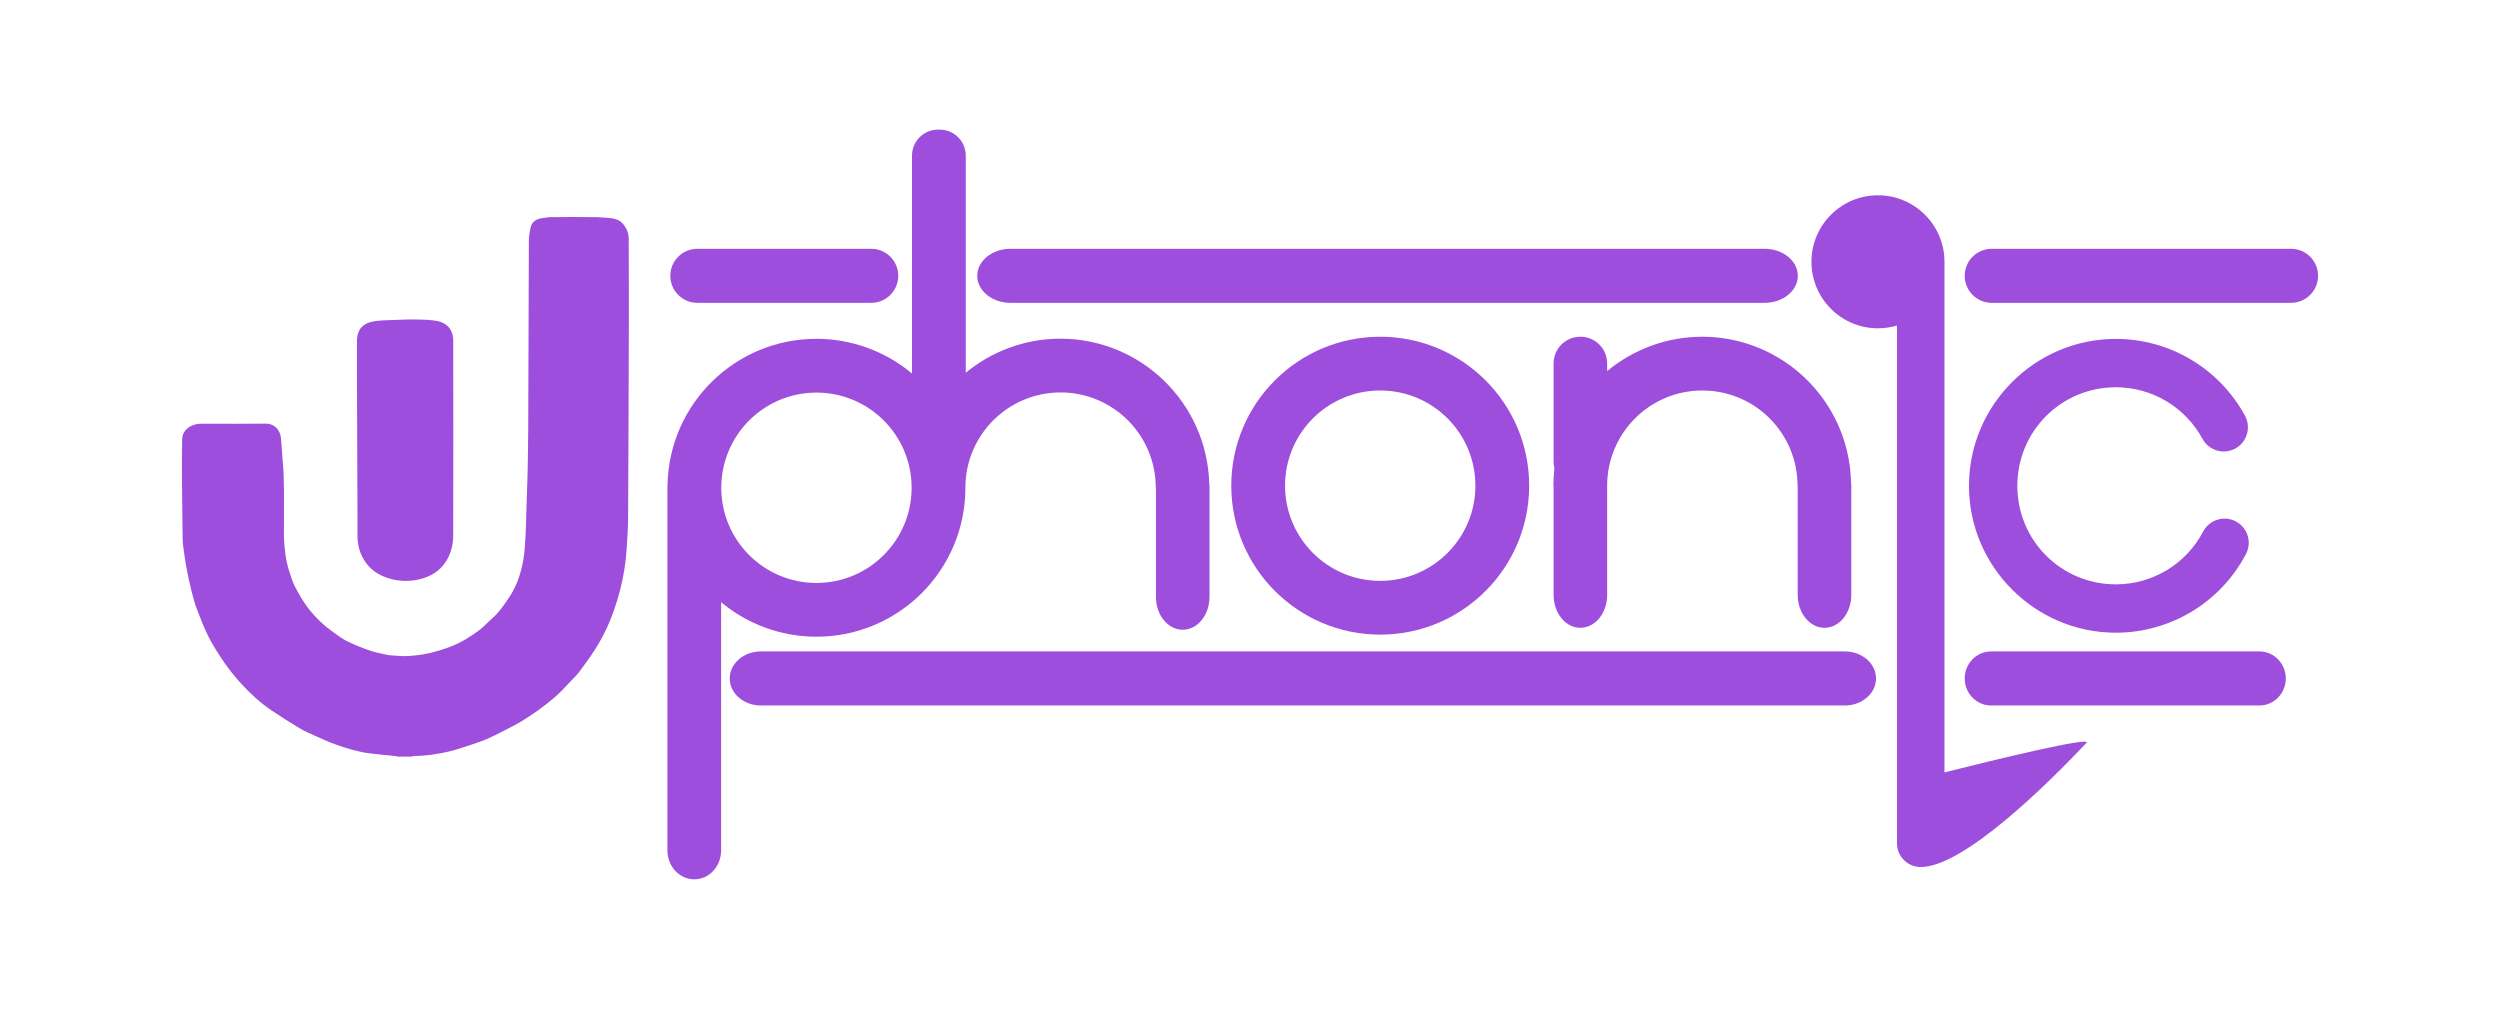
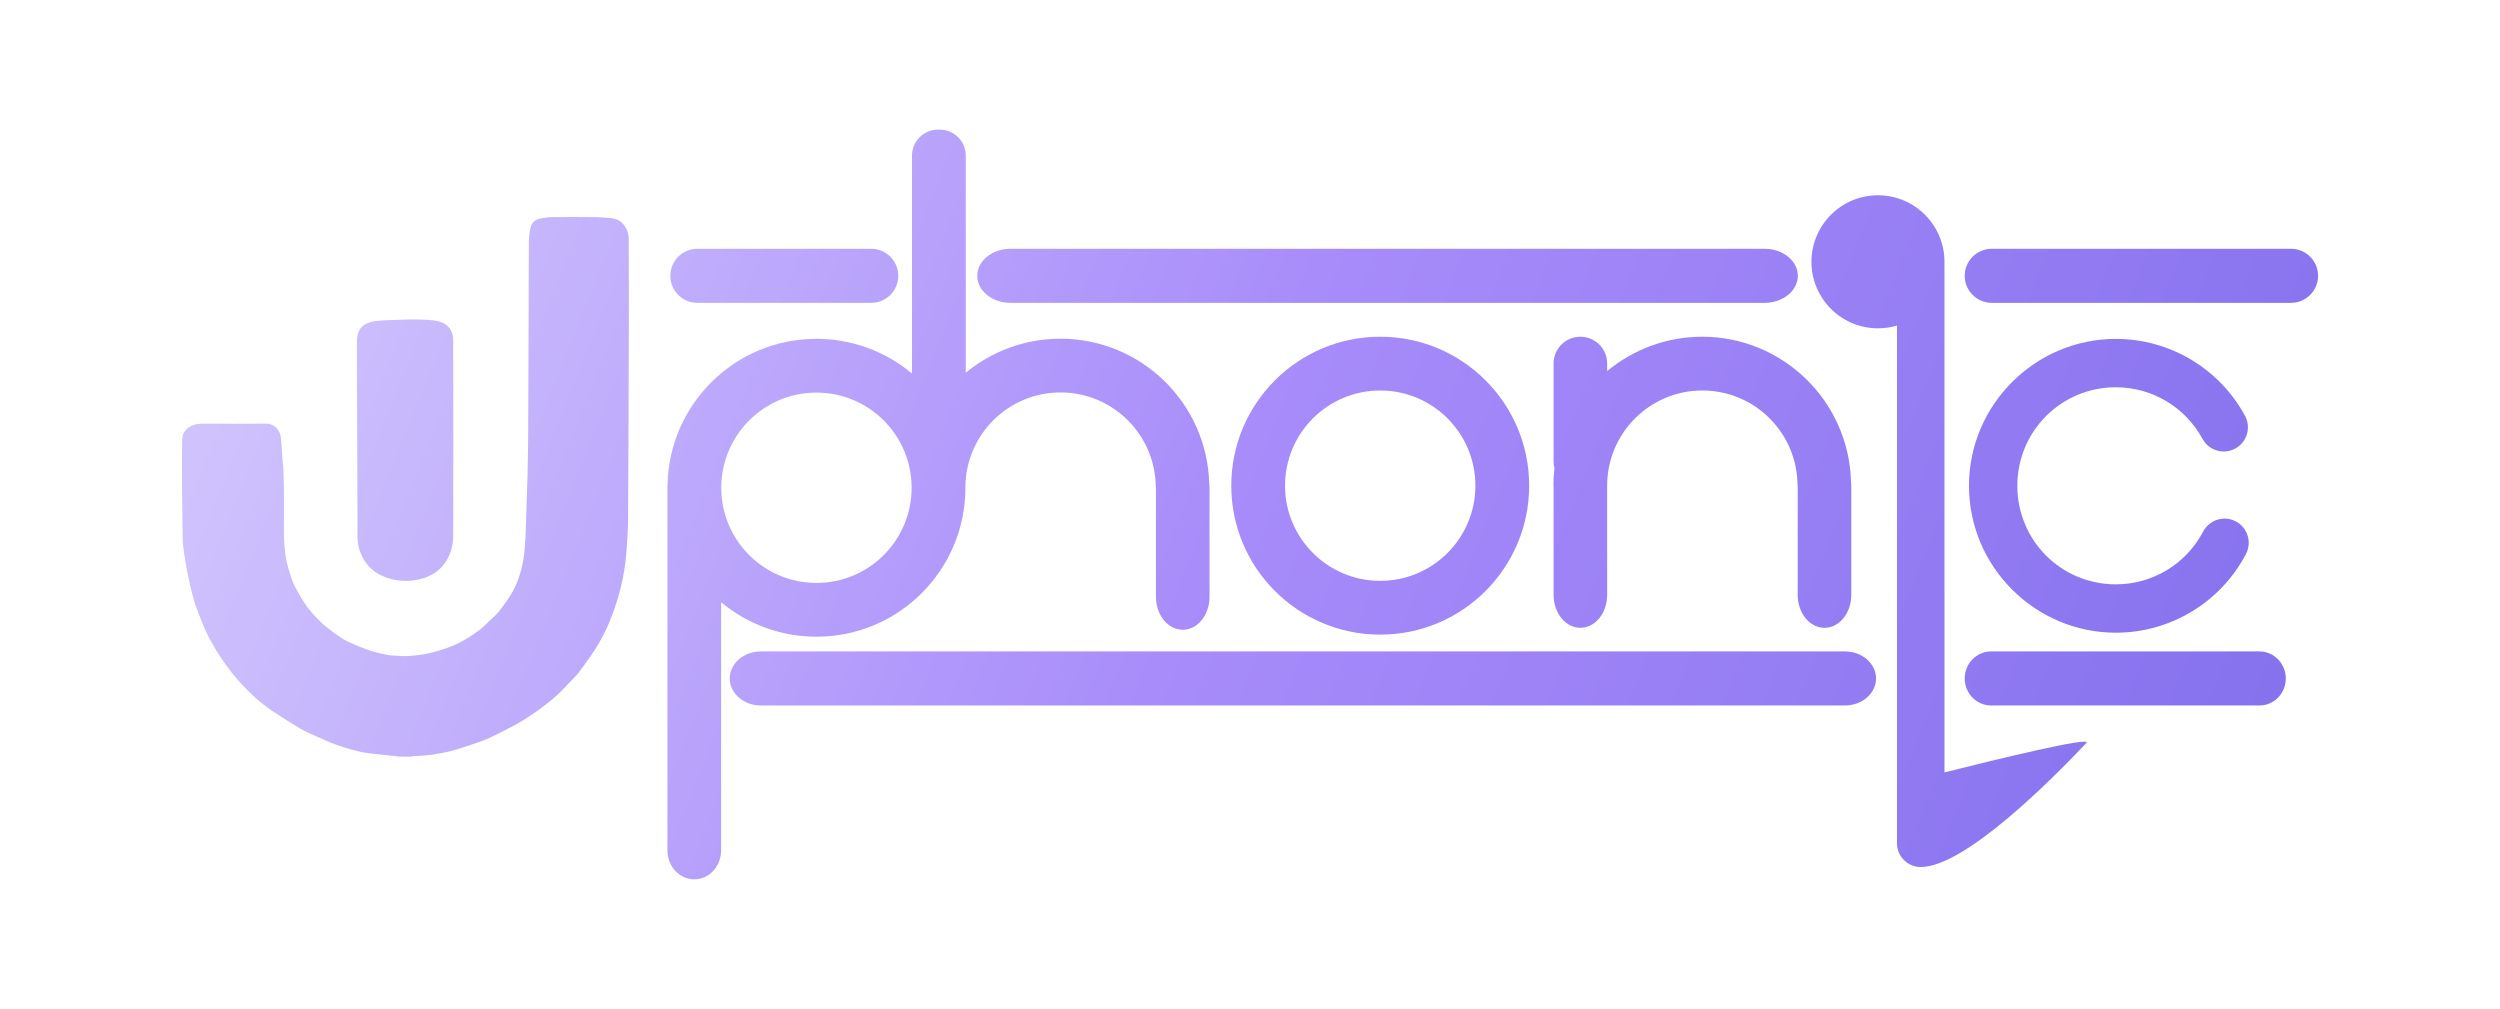
<svg xmlns="http://www.w3.org/2000/svg" width="100%" height="100%" viewBox="0 0 726 293" version="1.1" xml:space="preserve" style="fill-rule:evenodd;clip-rule:evenodd;stroke-linecap:round;stroke-linejoin:round;stroke-miterlimit:1.5;" id="svg12">
  <defs id="defs12">
-         
-     
-         
-     
-         
-     
-         
-     
-         
-     
-         
-     </defs>
-   <g fill="#9D4EDD" id="g1" transform="translate(0.8901409,-0.9256415)">
+     <linearGradient id="uphGradient" gradientUnits="userSpaceOnUse" x1="0" y1="0" x2="726" y2="293">
+       <stop offset="0" stop-color="#DDD6FE" />
+       <stop offset="0.5" stop-color="#A78BFA" />
+       <stop offset="1" stop-color="#7C6AEA" />
+     </linearGradient>
+   </defs>
+   <g fill="url(#uphGradient)" id="g1" transform="translate(0.8901409,-0.9256415)">
    <path d="m 556.89,252.708 c -3.805,0 -6.896,-3.089 -6.896,-6.896 V 95.465 c -1.75,0.523 -3.605,0.803 -5.524,0.803 -10.66,0 -19.316,-8.654 -19.316,-19.316 0,-10.66 8.655,-19.315 19.316,-19.315 10.66,0 19.316,8.654 19.316,19.315 V 83.848 225.229 c 13.773,-3.459 43.21,-10.667 41.204,-8.542 -10.49,11.111 -35.422,36.021 -48.1,36.021 z" id="path2" style="stroke-width:1.049" />
-     <path d="m 655.232,190.098 c 4.234,0 7.672,3.518 7.672,7.851 0,4.334 -3.438,7.851 -7.672,7.851 h -77.9 c -4.235,0 -7.672,-3.518 -7.672,-7.851 0,-4.334 3.437,-7.851 7.672,-7.851 z" id="path7" style="fill:#9D4EDD;stroke-width:1.267" />
+     <path d="m 655.232,190.098 c 4.234,0 7.672,3.518 7.672,7.851 0,4.334 -3.438,7.851 -7.672,7.851 h -77.9 c -4.235,0 -7.672,-3.518 -7.672,-7.851 0,-4.334 3.437,-7.851 7.672,-7.851 z" id="path7" style="fill:url(#uphGradient);stroke-width:1.267" />
    <path d="m 534.868,190.098 c 4.989,0 9.043,3.518 9.043,7.851 0,4.334 -4.054,7.851 -9.043,7.851 h -314.805 c -4.994,0 -9.043,-3.518 -9.043,-7.851 0,-4.334 4.049,-7.851 9.043,-7.851 z" id="path8" style="stroke-width:2.393" />
    <path d="m 664.425,73.172 c 4.334,0 7.852,3.518 7.852,7.851 0,4.334 -3.518,7.851 -7.852,7.851 h -86.914 c -4.334,0 -7.85,-3.518 -7.85,-7.851 0,-4.334 3.517,-7.851 7.85,-7.851 z" id="path9" style="stroke-width:1.329" />
    <path d="m 511.539,73.172 c 5.332,0 9.663,3.518 9.663,7.851 0,4.334 -4.331,7.851 -9.663,7.851 H 292.56 c -5.332,0 -9.66,-3.518 -9.66,-7.851 0,-4.334 4.327,-7.851 9.66,-7.851 z" id="path10" style="stroke-width:2.025" />
    <path d="m 252.112,73.172 c 4.333,0 7.851,3.518 7.851,7.851 0,4.334 -3.519,7.851 -7.851,7.851 h -50.494 c -4.334,0 -7.851,-3.518 -7.851,-7.851 0,-4.334 3.518,-7.851 7.851,-7.851 z" id="path11" style="stroke-width:1.067" />
-     <path id="circle16" style="clip-rule:evenodd;fill:#9D4EDD;fill-opacity:1;fill-rule:evenodd;stroke-width:31.93;stroke-linecap:round;stroke-linejoin:round;stroke-miterlimit:1.5" d="m 399.926,98.712 a 43.253,43.253 0 0 0 -43.252,43.254 43.253,43.253 0 0 0 43.252,43.252 43.253,43.253 0 0 0 43.254,-43.252 43.253,43.253 0 0 0 -43.254,-43.254 z m 0,15.613 a 27.64,27.64 0 0 1 27.641,27.641 27.64,27.64 0 0 1 -27.641,27.639 27.64,27.64 0 0 1 -27.639,-27.639 27.64,27.64 0 0 1 27.639,-27.641 z" />
-     <path id="path17-2" style="clip-rule:evenodd;fill:#9D4EDD;fill-opacity:1;fill-rule:evenodd;stroke-width:31.93;stroke-linecap:round;stroke-linejoin:round;stroke-miterlimit:1.5" d="m 271.53,38.566 c -4.198,0 -7.576,3.381 -7.576,7.578 V 109.393 A 43.253,43.253 0 0 0 236.206,99.32 43.253,43.253 0 0 0 192.964,141.629 c -0.022,0.258 -0.033,0.519 -0.033,0.783 v 105.455 c 0,4.664 3.478,8.418 7.797,8.418 4.319,0 7.795,-3.754 7.795,-8.418 v -72.062 a 43.253,43.253 0 0 0 27.684,10.021 43.253,43.253 0 0 0 43.254,-43.252 h 0.002 0.002 l 0.002,-0.002 v -0.002 -0.002 -0.002 c -5.3e-4,-0.007 -0.004,-0.021 -0.006,-0.029 -1e-4,-9.7e-4 10e-6,-0.003 0,-0.004 -5e-4,-15.266 12.375,-27.641 27.641,-27.641 15.265,5.7e-4 27.639,12.376 27.639,27.641 h 0.053 c -4e-5,0.014 0,0.027 0,0.041 v 31.654 c 0,5.306 3.471,9.578 7.781,9.578 4.311,0 7.779,-4.272 7.779,-9.578 v -31.654 c 0,-0.467 -0.034,-0.921 -0.086,-1.369 -0.716,-23.334 -19.821,-41.89 -43.166,-41.926 -10.462,-1.5e-4 -20.055,3.715 -27.535,9.896 V 46.144 c 0,-4.198 -3.381,-7.578 -7.578,-7.578 z M 236.206,114.934 A 27.64,27.64 0 0 1 263.847,142.574 27.64,27.64 0 0 1 236.206,170.213 27.64,27.64 0 0 1 208.567,142.574 27.64,27.64 0 0 1 236.206,114.934 Z" />
-     <path id="path18" style="clip-rule:evenodd;fill:#9D4EDD;fill-opacity:1;fill-rule:evenodd;stroke-width:31.93;stroke-linecap:round;stroke-linejoin:round;stroke-miterlimit:1.5" d="m 458.049,98.712 c -4.31,0 -7.779,3.471 -7.779,7.781 v 28.437 c 0,0.677 0.085,1.332 0.246,1.957 a 43.253,43.253 0 0 0 -0.299,5.078 h 0.053 c -5e-5,0.014 0,0.027 0,0.041 v 31.654 c 0,5.306 3.471,9.578 7.781,9.578 4.311,0 7.779,-4.272 7.779,-9.578 v -31.654 c 0,-0.014 5e-5,-0.027 0,-0.041 a 27.64,27.64 0 0 1 27.641,-27.641 27.64,27.64 0 0 1 27.639,27.641 h 0.053 c -4e-5,0.014 0,0.027 0,0.041 v 31.654 c 0,5.306 3.471,9.578 7.781,9.578 4.311,0 7.779,-4.272 7.779,-9.578 v -31.654 c 0,-0.467 -0.034,-0.921 -0.086,-1.369 a 43.253,43.253 0 0 0 -43.166,-41.926 43.253,43.253 0 0 0 -27.641,9.984 v -2.203 c 0,-4.31 -3.471,-7.781 -7.781,-7.781 z" />
-     <path style="baseline-shift:baseline;display:inline;overflow:visible;vector-effect:none;fill:#9D4EDD;enable-background:accumulate;stop-color:#000000" d="m 613.559,99.344 c -23.477,2.5e-4 -42.659,19.185 -42.658,42.662 4e-4,23.477 19.182,42.658 42.658,42.658 15.921,-5e-5 30.459,-8.877 37.781,-22.846 a 7.022,7.022 0 0 0 -2.959,-9.48 7.022,7.022 0 0 0 -9.48,2.959 c -4.914,9.374 -14.634,15.322 -25.342,15.322 -15.886,-1.6e-4 -28.613,-12.727 -28.613,-28.613 a 7.023,7.023 0 0 0 0,-0.002 c -7e-4,-15.887 12.726,-28.615 28.613,-28.615 10.575,-4e-5 20.183,5.802 25.152,14.971 a 7.022,7.022 0 0 0 9.521,2.828 7.022,7.022 0 0 0 2.826,-9.521 C 643.652,108.001 629.283,99.344 613.559,99.344 Z" id="path13-7-1" />
-     <path fill="#9D4EDD" opacity="1" stroke="none" d="m 114.617,220.647 c -0.271,-0.055 -0.466,-0.139 -0.669,-0.16 -2.518,-0.267 -5.043,-0.477 -7.554,-0.797 -3.36,-0.428 -6.588,-1.432 -9.766,-2.553 -2.003,-0.707 -3.943,-1.599 -5.885,-2.468 -1.566,-0.7 -3.156,-1.383 -4.625,-2.26 -2.757,-1.647 -5.469,-3.374 -8.133,-5.167 -3.32,-2.235 -6.254,-4.947 -8.939,-7.896 -1.741,-1.912 -3.372,-3.95 -4.843,-6.076 -1.643,-2.375 -3.204,-4.834 -4.515,-7.402 -1.33,-2.605 -2.384,-5.361 -3.421,-8.103 -0.673,-1.78 -1.164,-3.638 -1.619,-5.49 -0.55,-2.239 -1.021,-4.499 -1.442,-6.766 -0.359,-1.932 -0.62,-3.884 -0.883,-5.832 -0.111,-0.825 -0.155,-1.664 -0.166,-2.498 -0.078,-5.524 -0.164,-11.047 -0.2,-16.572 -0.026,-4.003 -0.017,-8.007 0.052,-12.009 0.031,-1.783 0.9,-3.081 2.541,-3.939 1.049,-0.548 2.106,-0.683 3.231,-0.683 6.198,7.6e-4 12.396,0.041 18.594,-0.019 2.463,-0.024 4.06,1.884 4.3,4.006 0.247,2.174 0.296,4.37 0.505,6.549 0.571,5.931 0.359,11.877 0.396,17.818 0.011,1.709 -0.064,3.421 0.016,5.126 0.151,3.249 0.549,6.471 1.58,9.575 0.485,1.459 0.92,2.961 1.625,4.314 1.037,1.99 2.183,3.946 3.493,5.765 1.125,1.562 2.472,2.986 3.854,4.335 1.181,1.154 2.511,2.17 3.848,3.146 1.307,0.955 2.635,1.934 4.084,2.631 2.144,1.032 4.372,1.913 6.623,2.689 1.581,0.545 3.255,0.822 4.896,1.185 0.537,0.119 1.096,0.163 1.648,0.19 1.492,0.073 2.994,0.248 4.476,0.145 1.987,-0.138 3.991,-0.357 5.928,-0.801 2.197,-0.504 4.376,-1.174 6.478,-1.991 2.97,-1.154 5.673,-2.844 8.215,-4.758 0.981,-0.739 1.836,-1.646 2.734,-2.491 0.927,-0.872 1.923,-1.69 2.732,-2.661 1.102,-1.323 2.101,-2.74 3.062,-4.171 1.687,-2.513 2.841,-5.246 3.606,-8.197 0.511,-1.97 0.826,-3.937 0.986,-5.945 0.13,-1.633 0.241,-3.268 0.317,-4.904 0.082,-1.75 0.113,-3.502 0.166,-5.253 0.052,-1.7 0.104,-3.4 0.158,-5.1 0.08,-2.538 0.189,-5.075 0.237,-7.613 0.079,-4.132 0.155,-8.265 0.17,-12.398 0.065,-18.047 0.096,-36.093 0.181,-54.14 0.006,-1.386 0.228,-2.797 0.547,-4.149 0.395,-1.674 1.757,-2.335 3.324,-2.6 0.715,-0.121 1.447,-0.141 2.194,-0.269 4.618,-0.063 9.213,-0.063 13.903,9.11e-4 1.356,0.129 2.624,0.13 3.876,0.277 1.286,0.151 2.552,0.59 3.409,1.568 1.082,1.234 1.742,2.726 1.745,4.431 0.016,8.109 0.063,16.217 0.042,24.326 -0.049,18.862 -0.116,37.724 -0.218,56.586 -0.016,2.979 -0.21,5.959 -0.406,8.934 -0.131,1.996 -0.335,3.994 -0.642,5.97 -0.308,1.987 -0.711,3.966 -1.207,5.915 -0.523,2.058 -1.131,4.102 -1.838,6.104 -0.692,1.958 -1.467,3.897 -2.368,5.766 -0.937,1.943 -1.974,3.852 -3.139,5.666 -1.434,2.234 -3.005,4.384 -4.598,6.509 -0.758,1.011 -1.689,1.896 -2.569,2.812 -1.337,1.394 -2.627,2.845 -4.066,4.126 -1.625,1.447 -3.352,2.789 -5.109,4.074 -1.632,1.194 -3.325,2.315 -5.06,3.353 -1.688,1.01 -3.451,1.897 -5.203,2.797 -1.581,0.812 -3.166,1.622 -4.794,2.331 -1.32,0.575 -2.694,1.034 -4.064,1.483 -2.242,0.736 -4.469,1.552 -6.759,2.098 -3.463,0.826 -6.988,1.336 -10.565,1.374 -0.149,0.002 -0.297,0.103 -0.446,0.158 -1.33,0 -2.659,0 -4.061,0 z" id="path2-0" style="stroke-width:0.153" />
-     <path fill="#9D4EDD" opacity="1" stroke="none" d="m 102.769,108.922 c -2e-5,-3.086 -0.029,-6.097 0.009,-9.106 0.026,-2.072 0.73,-3.889 2.661,-4.868 0.961,-0.487 2.102,-0.724 3.186,-0.842 1.77,-0.192 3.559,-0.205 5.341,-0.273 1.749,-0.067 3.499,-0.161 5.248,-0.146 1.826,0.016 3.66,0.065 5.473,0.258 1.12,0.119 2.315,0.338 3.287,0.862 1.905,1.028 2.748,2.88 2.752,4.97 0.034,18.901 0.042,37.803 -0.006,56.704 -0.008,2.857 -0.743,5.595 -2.438,7.98 -1.517,2.135 -3.567,3.494 -6.057,4.327 -1.73,0.579 -3.487,0.818 -5.267,0.821 -2.719,0.005 -5.34,-0.621 -7.743,-1.9 -1.886,-1.004 -3.368,-2.474 -4.486,-4.345 -1.32,-2.21 -1.835,-4.577 -1.807,-7.11 0.018,-1.658 0.009,-3.316 0.003,-4.974 -0.051,-14.094 -0.105,-28.188 -0.158,-42.358 z" id="path4" style="stroke-width:0.153" />
+     <path id="circle16" style="clip-rule:evenodd;fill:url(#uphGradient);fill-opacity:1;fill-rule:evenodd;stroke-width:31.93;stroke-linecap:round;stroke-linejoin:round;stroke-miterlimit:1.5" d="m 399.926,98.712 a 43.253,43.253 0 0 0 -43.252,43.254 43.253,43.253 0 0 0 43.252,43.252 43.253,43.253 0 0 0 43.254,-43.252 43.253,43.253 0 0 0 -43.254,-43.254 z m 0,15.613 a 27.64,27.64 0 0 1 27.641,27.641 27.64,27.64 0 0 1 -27.641,27.639 27.64,27.64 0 0 1 -27.639,-27.639 27.64,27.64 0 0 1 27.639,-27.641 z" />
+     <path id="path17-2" style="clip-rule:evenodd;fill:url(#uphGradient);fill-opacity:1;fill-rule:evenodd;stroke-width:31.93;stroke-linecap:round;stroke-linejoin:round;stroke-miterlimit:1.5" d="m 271.53,38.566 c -4.198,0 -7.576,3.381 -7.576,7.578 V 109.393 A 43.253,43.253 0 0 0 236.206,99.32 43.253,43.253 0 0 0 192.964,141.629 c -0.022,0.258 -0.033,0.519 -0.033,0.783 v 105.455 c 0,4.664 3.478,8.418 7.797,8.418 4.319,0 7.795,-3.754 7.795,-8.418 v -72.062 a 43.253,43.253 0 0 0 27.684,10.021 43.253,43.253 0 0 0 43.254,-43.252 h 0.002 0.002 l 0.002,-0.002 v -0.002 -0.002 -0.002 c -5.3e-4,-0.007 -0.004,-0.021 -0.006,-0.029 -1e-4,-9.7e-4 10e-6,-0.003 0,-0.004 -5e-4,-15.266 12.375,-27.641 27.641,-27.641 15.265,5.7e-4 27.639,12.376 27.639,27.641 h 0.053 c -4e-5,0.014 0,0.027 0,0.041 v 31.654 c 0,5.306 3.471,9.578 7.781,9.578 4.311,0 7.779,-4.272 7.779,-9.578 v -31.654 c 0,-0.467 -0.034,-0.921 -0.086,-1.369 -0.716,-23.334 -19.821,-41.89 -43.166,-41.926 -10.462,-1.5e-4 -20.055,3.715 -27.535,9.896 V 46.144 c 0,-4.198 -3.381,-7.578 -7.578,-7.578 z M 236.206,114.934 A 27.64,27.64 0 0 1 263.847,142.574 27.64,27.64 0 0 1 236.206,170.213 27.64,27.64 0 0 1 208.567,142.574 27.64,27.64 0 0 1 236.206,114.934 Z" />
+     <path id="path18" style="clip-rule:evenodd;fill:url(#uphGradient);fill-opacity:1;fill-rule:evenodd;stroke-width:31.93;stroke-linecap:round;stroke-linejoin:round;stroke-miterlimit:1.5" d="m 458.049,98.712 c -4.31,0 -7.779,3.471 -7.779,7.781 v 28.437 c 0,0.677 0.085,1.332 0.246,1.957 a 43.253,43.253 0 0 0 -0.299,5.078 h 0.053 c -5e-5,0.014 0,0.027 0,0.041 v 31.654 c 0,5.306 3.471,9.578 7.781,9.578 4.311,0 7.779,-4.272 7.779,-9.578 v -31.654 c 0,-0.014 5e-5,-0.027 0,-0.041 a 27.64,27.64 0 0 1 27.641,-27.641 27.64,27.64 0 0 1 27.639,27.641 h 0.053 c -4e-5,0.014 0,0.027 0,0.041 v 31.654 c 0,5.306 3.471,9.578 7.781,9.578 4.311,0 7.779,-4.272 7.779,-9.578 v -31.654 c 0,-0.467 -0.034,-0.921 -0.086,-1.369 a 43.253,43.253 0 0 0 -43.166,-41.926 43.253,43.253 0 0 0 -27.641,9.984 v -2.203 c 0,-4.31 -3.471,-7.781 -7.781,-7.781 z" />
+     <path style="baseline-shift:baseline;display:inline;overflow:visible;vector-effect:none;fill:url(#uphGradient);enable-background:accumulate;stop-color:#000000" d="m 613.559,99.344 c -23.477,2.5e-4 -42.659,19.185 -42.658,42.662 4e-4,23.477 19.182,42.658 42.658,42.658 15.921,-5e-5 30.459,-8.877 37.781,-22.846 a 7.022,7.022 0 0 0 -2.959,-9.48 7.022,7.022 0 0 0 -9.48,2.959 c -4.914,9.374 -14.634,15.322 -25.342,15.322 -15.886,-1.6e-4 -28.613,-12.727 -28.613,-28.613 a 7.023,7.023 0 0 0 0,-0.002 c -7e-4,-15.887 12.726,-28.615 28.613,-28.615 10.575,-4e-5 20.183,5.802 25.152,14.971 a 7.022,7.022 0 0 0 9.521,2.828 7.022,7.022 0 0 0 2.826,-9.521 C 643.652,108.001 629.283,99.344 613.559,99.344 Z" id="path13-7-1" />
+     <path fill="url(#uphGradient)" opacity="1" stroke="none" d="m 114.617,220.647 c -0.271,-0.055 -0.466,-0.139 -0.669,-0.16 -2.518,-0.267 -5.043,-0.477 -7.554,-0.797 -3.36,-0.428 -6.588,-1.432 -9.766,-2.553 -2.003,-0.707 -3.943,-1.599 -5.885,-2.468 -1.566,-0.7 -3.156,-1.383 -4.625,-2.26 -2.757,-1.647 -5.469,-3.374 -8.133,-5.167 -3.32,-2.235 -6.254,-4.947 -8.939,-7.896 -1.741,-1.912 -3.372,-3.95 -4.843,-6.076 -1.643,-2.375 -3.204,-4.834 -4.515,-7.402 -1.33,-2.605 -2.384,-5.361 -3.421,-8.103 -0.673,-1.78 -1.164,-3.638 -1.619,-5.49 -0.55,-2.239 -1.021,-4.499 -1.442,-6.766 -0.359,-1.932 -0.62,-3.884 -0.883,-5.832 -0.111,-0.825 -0.155,-1.664 -0.166,-2.498 -0.078,-5.524 -0.164,-11.047 -0.2,-16.572 -0.026,-4.003 -0.017,-8.007 0.052,-12.009 0.031,-1.783 0.9,-3.081 2.541,-3.939 1.049,-0.548 2.106,-0.683 3.231,-0.683 6.198,7.6e-4 12.396,0.041 18.594,-0.019 2.463,-0.024 4.06,1.884 4.3,4.006 0.247,2.174 0.296,4.37 0.505,6.549 0.571,5.931 0.359,11.877 0.396,17.818 0.011,1.709 -0.064,3.421 0.016,5.126 0.151,3.249 0.549,6.471 1.58,9.575 0.485,1.459 0.92,2.961 1.625,4.314 1.037,1.99 2.183,3.946 3.493,5.765 1.125,1.562 2.472,2.986 3.854,4.335 1.181,1.154 2.511,2.17 3.848,3.146 1.307,0.955 2.635,1.934 4.084,2.631 2.144,1.032 4.372,1.913 6.623,2.689 1.581,0.545 3.255,0.822 4.896,1.185 0.537,0.119 1.096,0.163 1.648,0.19 1.492,0.073 2.994,0.248 4.476,0.145 1.987,-0.138 3.991,-0.357 5.928,-0.801 2.197,-0.504 4.376,-1.174 6.478,-1.991 2.97,-1.154 5.673,-2.844 8.215,-4.758 0.981,-0.739 1.836,-1.646 2.734,-2.491 0.927,-0.872 1.923,-1.69 2.732,-2.661 1.102,-1.323 2.101,-2.74 3.062,-4.171 1.687,-2.513 2.841,-5.246 3.606,-8.197 0.511,-1.97 0.826,-3.937 0.986,-5.945 0.13,-1.633 0.241,-3.268 0.317,-4.904 0.082,-1.75 0.113,-3.502 0.166,-5.253 0.052,-1.7 0.104,-3.4 0.158,-5.1 0.08,-2.538 0.189,-5.075 0.237,-7.613 0.079,-4.132 0.155,-8.265 0.17,-12.398 0.065,-18.047 0.096,-36.093 0.181,-54.14 0.006,-1.386 0.228,-2.797 0.547,-4.149 0.395,-1.674 1.757,-2.335 3.324,-2.6 0.715,-0.121 1.447,-0.141 2.194,-0.269 4.618,-0.063 9.213,-0.063 13.903,9.11e-4 1.356,0.129 2.624,0.13 3.876,0.277 1.286,0.151 2.552,0.59 3.409,1.568 1.082,1.234 1.742,2.726 1.745,4.431 0.016,8.109 0.063,16.217 0.042,24.326 -0.049,18.862 -0.116,37.724 -0.218,56.586 -0.016,2.979 -0.21,5.959 -0.406,8.934 -0.131,1.996 -0.335,3.994 -0.642,5.97 -0.308,1.987 -0.711,3.966 -1.207,5.915 -0.523,2.058 -1.131,4.102 -1.838,6.104 -0.692,1.958 -1.467,3.897 -2.368,5.766 -0.937,1.943 -1.974,3.852 -3.139,5.666 -1.434,2.234 -3.005,4.384 -4.598,6.509 -0.758,1.011 -1.689,1.896 -2.569,2.812 -1.337,1.394 -2.627,2.845 -4.066,4.126 -1.625,1.447 -3.352,2.789 -5.109,4.074 -1.632,1.194 -3.325,2.315 -5.06,3.353 -1.688,1.01 -3.451,1.897 -5.203,2.797 -1.581,0.812 -3.166,1.622 -4.794,2.331 -1.32,0.575 -2.694,1.034 -4.064,1.483 -2.242,0.736 -4.469,1.552 -6.759,2.098 -3.463,0.826 -6.988,1.336 -10.565,1.374 -0.149,0.002 -0.297,0.103 -0.446,0.158 -1.33,0 -2.659,0 -4.061,0 z" id="path2-0" style="stroke-width:0.153" />
+     <path fill="url(#uphGradient)" opacity="1" stroke="none" d="m 102.769,108.922 c -2e-5,-3.086 -0.029,-6.097 0.009,-9.106 0.026,-2.072 0.73,-3.889 2.661,-4.868 0.961,-0.487 2.102,-0.724 3.186,-0.842 1.77,-0.192 3.559,-0.205 5.341,-0.273 1.749,-0.067 3.499,-0.161 5.248,-0.146 1.826,0.016 3.66,0.065 5.473,0.258 1.12,0.119 2.315,0.338 3.287,0.862 1.905,1.028 2.748,2.88 2.752,4.97 0.034,18.901 0.042,37.803 -0.006,56.704 -0.008,2.857 -0.743,5.595 -2.438,7.98 -1.517,2.135 -3.567,3.494 -6.057,4.327 -1.73,0.579 -3.487,0.818 -5.267,0.821 -2.719,0.005 -5.34,-0.621 -7.743,-1.9 -1.886,-1.004 -3.368,-2.474 -4.486,-4.345 -1.32,-2.21 -1.835,-4.577 -1.807,-7.11 0.018,-1.658 0.009,-3.316 0.003,-4.974 -0.051,-14.094 -0.105,-28.188 -0.158,-42.358 z" id="path4" style="stroke-width:0.153" />
  </g>
</svg>
